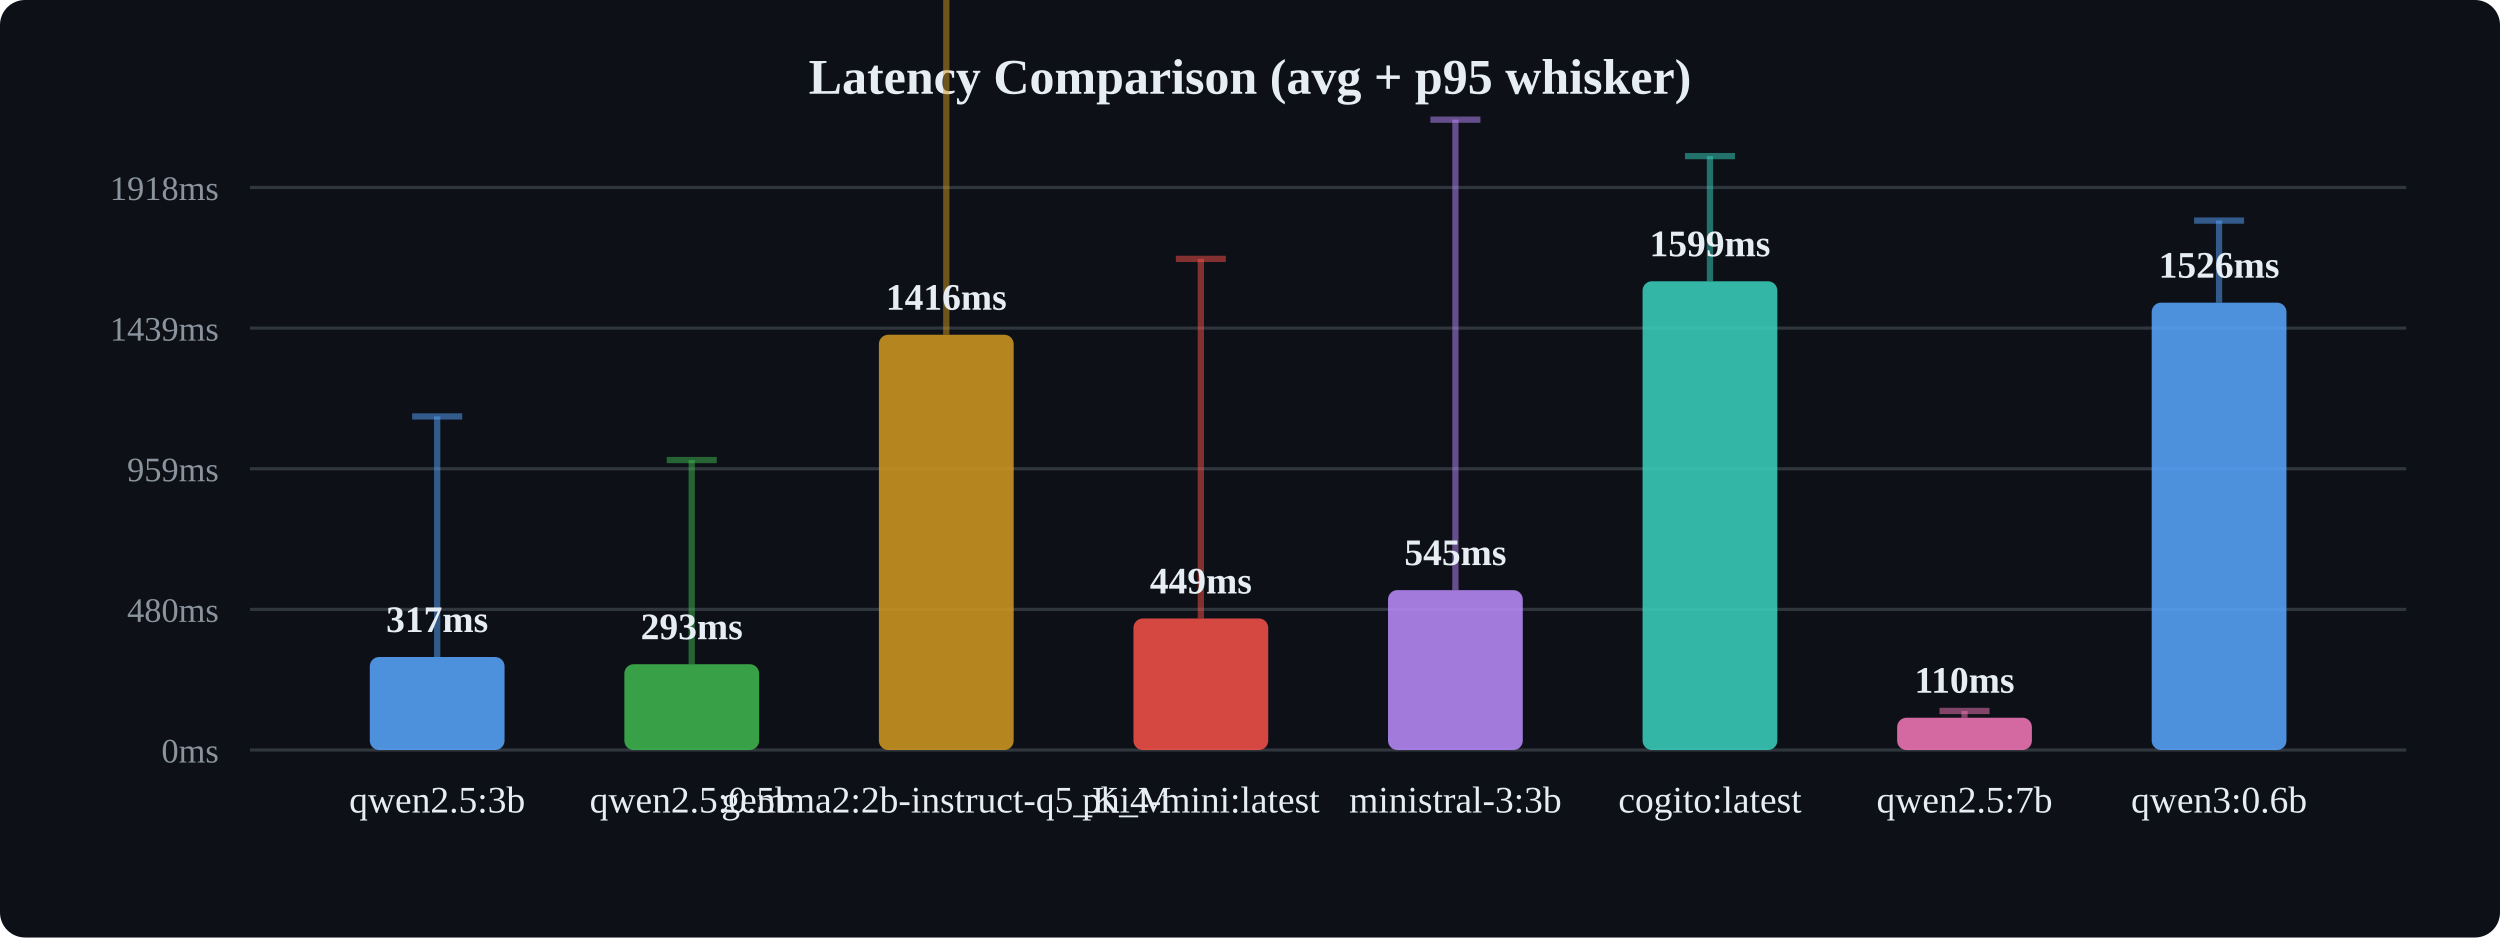
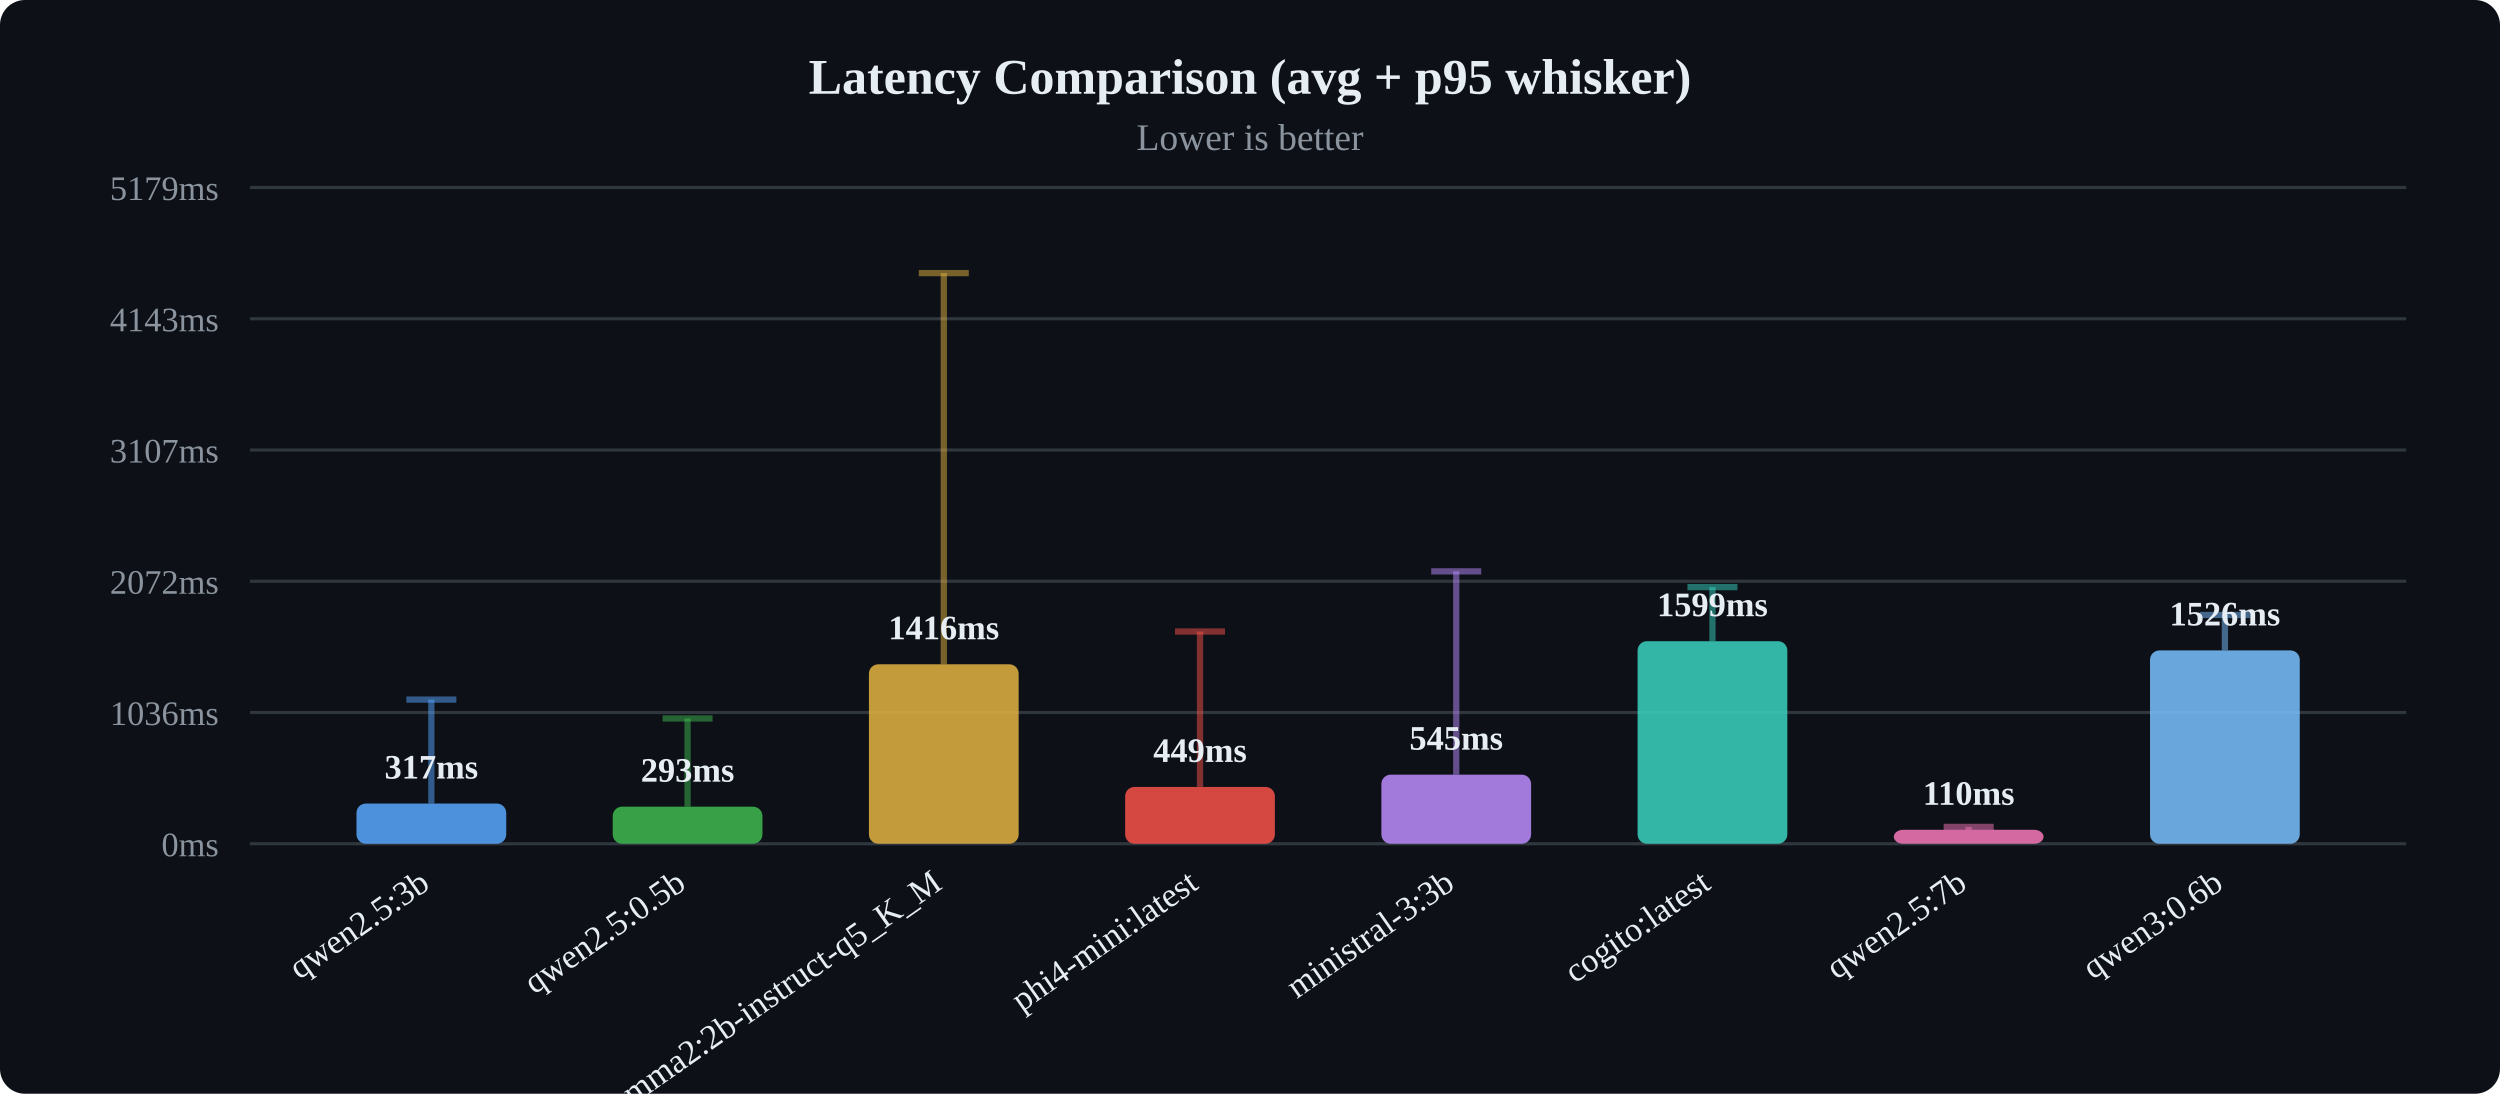
- <svg xmlns="http://www.w3.org/2000/svg" width="800" height="300" viewBox="0 0 800 300">
-   <rect width="800" height="300" rx="8" fill="#0d1117" />
+ <svg xmlns="http://www.w3.org/2000/svg" width="800" height="350" viewBox="0 0 800 350">
+   <rect width="800" height="350" rx="8" fill="#0d1117" />
  <text x="400.0" y="30" text-anchor="middle" fill="#e6edf3" font-size="16" font-weight="600">Latency Comparison (avg + p95 whisker)</text>
-   <line x1="80" y1="240.0" x2="770" y2="240.0" stroke="#30363d" stroke-width="1" />
-   <line x1="80" y1="195.0" x2="770" y2="195.0" stroke="#30363d" stroke-width="1" />
-   <line x1="80" y1="150.0" x2="770" y2="150.0" stroke="#30363d" stroke-width="1" />
-   <line x1="80" y1="105.0" x2="770" y2="105.0" stroke="#30363d" stroke-width="1" />
+   <text x="400.0" y="48" text-anchor="middle" fill="#8b949e" font-size="12">Lower is better</text>
+   <line x1="80" y1="270.0" x2="770" y2="270.0" stroke="#30363d" stroke-width="1" />
+   <line x1="80" y1="228.0" x2="770" y2="228.0" stroke="#30363d" stroke-width="1" />
+   <line x1="80" y1="186.0" x2="770" y2="186.0" stroke="#30363d" stroke-width="1" />
+   <line x1="80" y1="144.0" x2="770" y2="144.0" stroke="#30363d" stroke-width="1" />
+   <line x1="80" y1="102.0" x2="770" y2="102.0" stroke="#30363d" stroke-width="1" />
  <line x1="80" y1="60.0" x2="770" y2="60.0" stroke="#30363d" stroke-width="1" />
-   <line x1="139.896" y1="133.258" x2="139.896" y2="210.239" stroke="#58a6ff" stroke-width="2" opacity="0.5" />
-   <line x1="131.896" y1="133.258" x2="147.896" y2="133.258" stroke="#58a6ff" stroke-width="2" opacity="0.5" />
-   <rect x="118.333" y="210.239" width="43.125" height="29.761" rx="3" fill="#58a6ff" opacity="0.85">
-     <animate attributeName="height" from="0" to="29.761" dur="0.6s" fill="freeze" />
-     <animate attributeName="y" from="240" to="210.239" dur="0.6s" fill="freeze" />
-   </rect>
-   <text x="139.896" y="202.239" text-anchor="middle" fill="#e6edf3" font-size="12" font-weight="600">317ms</text>
-   <line x1="221.354" y1="147.219" x2="221.354" y2="212.549" stroke="#3fb950" stroke-width="2" opacity="0.5" />
-   <line x1="213.354" y1="147.219" x2="229.354" y2="147.219" stroke="#3fb950" stroke-width="2" opacity="0.5" />
-   <rect x="199.792" y="212.549" width="43.125" height="27.451" rx="3" fill="#3fb950" opacity="0.85">
-     <animate attributeName="height" from="0" to="27.451" dur="0.6s" fill="freeze" />
-     <animate attributeName="y" from="240" to="212.549" dur="0.6s" fill="freeze" />
-   </rect>
-   <text x="221.354" y="204.549" text-anchor="middle" fill="#e6edf3" font-size="12" font-weight="600">293ms</text>
-   <line x1="302.812" y1="-182.554" x2="302.812" y2="107.114" stroke="#d29922" stroke-width="2" opacity="0.5" />
-   <line x1="294.812" y1="-182.554" x2="310.812" y2="-182.554" stroke="#d29922" stroke-width="2" opacity="0.5" />
-   <rect x="281.25" y="107.114" width="43.125" height="132.886" rx="3" fill="#d29922" opacity="0.85">
-     <animate attributeName="height" from="0" to="132.886" dur="0.6s" fill="freeze" />
-     <animate attributeName="y" from="240" to="107.114" dur="0.6s" fill="freeze" />
-   </rect>
-   <text x="302.812" y="99.114" text-anchor="middle" fill="#e6edf3" font-size="12" font-weight="600">1416ms</text>
-   <line x1="384.271" y1="82.844" x2="384.271" y2="197.914" stroke="#f85149" stroke-width="2" opacity="0.5" />
-   <line x1="376.271" y1="82.844" x2="392.271" y2="82.844" stroke="#f85149" stroke-width="2" opacity="0.5" />
-   <rect x="362.708" y="197.914" width="43.125" height="42.086" rx="3" fill="#f85149" opacity="0.85">
-     <animate attributeName="height" from="0" to="42.086" dur="0.6s" fill="freeze" />
-     <animate attributeName="y" from="240" to="197.914" dur="0.6s" fill="freeze" />
-   </rect>
-   <text x="384.271" y="189.914" text-anchor="middle" fill="#e6edf3" font-size="12" font-weight="600">449ms</text>
-   <line x1="465.729" y1="38.293" x2="465.729" y2="188.832" stroke="#bc8cff" stroke-width="2" opacity="0.5" />
-   <line x1="457.729" y1="38.293" x2="473.729" y2="38.293" stroke="#bc8cff" stroke-width="2" opacity="0.5" />
-   <rect x="444.167" y="188.832" width="43.125" height="51.168" rx="3" fill="#bc8cff" opacity="0.85">
-     <animate attributeName="height" from="0" to="51.168" dur="0.6s" fill="freeze" />
-     <animate attributeName="y" from="240" to="188.832" dur="0.6s" fill="freeze" />
-   </rect>
-   <text x="465.729" y="180.832" text-anchor="middle" fill="#e6edf3" font-size="12" font-weight="600">545ms</text>
-   <line x1="547.188" y1="49.959" x2="547.188" y2="90.0" stroke="#39d2c0" stroke-width="2" opacity="0.5" />
-   <line x1="539.188" y1="49.959" x2="555.188" y2="49.959" stroke="#39d2c0" stroke-width="2" opacity="0.5" />
-   <rect x="525.625" y="90.0" width="43.125" height="150.0" rx="3" fill="#39d2c0" opacity="0.85">
-     <animate attributeName="height" from="0" to="150.0" dur="0.6s" fill="freeze" />
-     <animate attributeName="y" from="240" to="90.0" dur="0.6s" fill="freeze" />
-   </rect>
-   <text x="547.188" y="82.0" text-anchor="middle" fill="#e6edf3" font-size="12" font-weight="600">1599ms</text>
-   <line x1="628.646" y1="227.51" x2="628.646" y2="229.671" stroke="#f778ba" stroke-width="2" opacity="0.5" />
-   <line x1="620.646" y1="227.51" x2="636.646" y2="227.51" stroke="#f778ba" stroke-width="2" opacity="0.5" />
-   <rect x="607.083" y="229.671" width="43.125" height="10.329" rx="3" fill="#f778ba" opacity="0.85">
-     <animate attributeName="height" from="0" to="10.329" dur="0.6s" fill="freeze" />
-     <animate attributeName="y" from="240" to="229.671" dur="0.6s" fill="freeze" />
-   </rect>
-   <text x="628.646" y="221.671" text-anchor="middle" fill="#e6edf3" font-size="12" font-weight="600">110ms</text>
-   <line x1="710.104" y1="70.589" x2="710.104" y2="96.85" stroke="#58a6ff" stroke-width="2" opacity="0.5" />
-   <line x1="702.104" y1="70.589" x2="718.104" y2="70.589" stroke="#58a6ff" stroke-width="2" opacity="0.5" />
-   <rect x="688.542" y="96.85" width="43.125" height="143.15" rx="3" fill="#58a6ff" opacity="0.85">
-     <animate attributeName="height" from="0" to="143.15" dur="0.6s" fill="freeze" />
-     <animate attributeName="y" from="240" to="96.85" dur="0.6s" fill="freeze" />
-   </rect>
-   <text x="710.104" y="88.85" text-anchor="middle" fill="#e6edf3" font-size="12" font-weight="600">1526ms</text>
-   <text x="70" y="244.0" text-anchor="end" fill="#8b949e" font-size="11">0ms</text>
-   <text x="70" y="199.0" text-anchor="end" fill="#8b949e" font-size="11">480ms</text>
-   <text x="70" y="154.0" text-anchor="end" fill="#8b949e" font-size="11">959ms</text>
-   <text x="70" y="109.0" text-anchor="end" fill="#8b949e" font-size="11">1439ms</text>
-   <text x="70" y="64.0" text-anchor="end" fill="#8b949e" font-size="11">1918ms</text>
-   <text x="139.896" y="260" text-anchor="middle" fill="#e6edf3" font-size="12">qwen2.5:3b</text>
-   <text x="221.354" y="260" text-anchor="middle" fill="#e6edf3" font-size="12">qwen2.5:0.5b</text>
-   <text x="302.812" y="260" text-anchor="middle" fill="#e6edf3" font-size="12">gemma2:2b-instruct-q5_K_M</text>
-   <text x="384.271" y="260" text-anchor="middle" fill="#e6edf3" font-size="12">phi4-mini:latest</text>
-   <text x="465.729" y="260" text-anchor="middle" fill="#e6edf3" font-size="12">ministral-3:3b</text>
-   <text x="547.188" y="260" text-anchor="middle" fill="#e6edf3" font-size="12">cogito:latest</text>
-   <text x="628.646" y="260" text-anchor="middle" fill="#e6edf3" font-size="12">qwen2.5:7b</text>
-   <text x="710.104" y="260" text-anchor="middle" fill="#e6edf3" font-size="12">qwen3:0.6b</text>
+   <g style="cursor:pointer">
+     <line x1="138.032" y1="223.871" x2="138.032" y2="257.138" stroke="#58a6ff" stroke-width="2" opacity="0.5" />
+     <line x1="130.032" y1="223.871" x2="146.032" y2="223.871" stroke="#58a6ff" stroke-width="2" opacity="0.5" />
+   </g>
+   <g style="cursor:pointer">
+     <rect x="114.074" y="257.138" width="47.917" height="12.862" rx="3" fill="#58a6ff" opacity="0.85">
+       <animate attributeName="height" from="0" to="12.862" dur="0.6s" fill="freeze" />
+       <animate attributeName="y" from="270" to="257.138" dur="0.6s" fill="freeze" />
+     </rect>
+   </g>
+   <text x="138.032" y="249.138" text-anchor="middle" fill="#e6edf3" font-size="11" font-weight="600">317ms</text>
+   <g style="cursor:pointer">
+     <line x1="220.023" y1="229.904" x2="220.023" y2="258.137" stroke="#3fb950" stroke-width="2" opacity="0.5" />
+     <line x1="212.023" y1="229.904" x2="228.023" y2="229.904" stroke="#3fb950" stroke-width="2" opacity="0.5" />
+   </g>
+   <g style="cursor:pointer">
+     <rect x="196.065" y="258.137" width="47.917" height="11.863" rx="3" fill="#3fb950" opacity="0.85">
+       <animate attributeName="height" from="0" to="11.863" dur="0.6s" fill="freeze" />
+       <animate attributeName="y" from="270" to="258.137" dur="0.6s" fill="freeze" />
+     </rect>
+   </g>
+   <text x="220.023" y="250.137" text-anchor="middle" fill="#e6edf3" font-size="11" font-weight="600">293ms</text>
+   <g style="cursor:pointer">
+     <line x1="302.014" y1="87.391" x2="302.014" y2="212.573" stroke="#e3b341" stroke-width="2" opacity="0.5" />
+     <line x1="294.014" y1="87.391" x2="310.014" y2="87.391" stroke="#e3b341" stroke-width="2" opacity="0.5" />
+   </g>
+   <g style="cursor:pointer">
+     <rect x="278.056" y="212.573" width="47.917" height="57.427" rx="3" fill="#e3b341" opacity="0.85">
+       <animate attributeName="height" from="0" to="57.427" dur="0.6s" fill="freeze" />
+       <animate attributeName="y" from="270" to="212.573" dur="0.6s" fill="freeze" />
+     </rect>
+   </g>
+   <text x="302.014" y="204.573" text-anchor="middle" fill="#e6edf3" font-size="11" font-weight="600">1416ms</text>
+   <g style="cursor:pointer">
+     <line x1="384.005" y1="202.084" x2="384.005" y2="251.812" stroke="#f85149" stroke-width="2" opacity="0.5" />
+     <line x1="376.005" y1="202.084" x2="392.005" y2="202.084" stroke="#f85149" stroke-width="2" opacity="0.5" />
+   </g>
+   <g style="cursor:pointer">
+     <rect x="360.046" y="251.812" width="47.917" height="18.188" rx="3" fill="#f85149" opacity="0.85">
+       <animate attributeName="height" from="0" to="18.188" dur="0.6s" fill="freeze" />
+       <animate attributeName="y" from="270" to="251.812" dur="0.6s" fill="freeze" />
+     </rect>
+   </g>
+   <text x="384.005" y="243.812" text-anchor="middle" fill="#e6edf3" font-size="11" font-weight="600">449ms</text>
+   <g style="cursor:pointer">
+     <line x1="465.995" y1="182.832" x2="465.995" y2="247.887" stroke="#bc8cff" stroke-width="2" opacity="0.5" />
+     <line x1="457.995" y1="182.832" x2="473.995" y2="182.832" stroke="#bc8cff" stroke-width="2" opacity="0.5" />
+   </g>
+   <g style="cursor:pointer">
+     <rect x="442.037" y="247.887" width="47.917" height="22.113" rx="3" fill="#bc8cff" opacity="0.85">
+       <animate attributeName="height" from="0" to="22.113" dur="0.6s" fill="freeze" />
+       <animate attributeName="y" from="270" to="247.887" dur="0.6s" fill="freeze" />
+     </rect>
+   </g>
+   <text x="465.995" y="239.887" text-anchor="middle" fill="#e6edf3" font-size="11" font-weight="600">545ms</text>
+   <g style="cursor:pointer">
+     <line x1="547.986" y1="187.873" x2="547.986" y2="205.177" stroke="#39d2c0" stroke-width="2" opacity="0.5" />
+     <line x1="539.986" y1="187.873" x2="555.986" y2="187.873" stroke="#39d2c0" stroke-width="2" opacity="0.5" />
+   </g>
+   <g style="cursor:pointer">
+     <rect x="524.028" y="205.177" width="47.917" height="64.823" rx="3" fill="#39d2c0" opacity="0.85">
+       <animate attributeName="height" from="0" to="64.823" dur="0.6s" fill="freeze" />
+       <animate attributeName="y" from="270" to="205.177" dur="0.6s" fill="freeze" />
+     </rect>
+   </g>
+   <text x="547.986" y="197.177" text-anchor="middle" fill="#e6edf3" font-size="11" font-weight="600">1599ms</text>
+   <g style="cursor:pointer">
+     <line x1="629.977" y1="264.602" x2="629.977" y2="265.536" stroke="#f778ba" stroke-width="2" opacity="0.5" />
+     <line x1="621.977" y1="264.602" x2="637.977" y2="264.602" stroke="#f778ba" stroke-width="2" opacity="0.5" />
+   </g>
+   <g style="cursor:pointer">
+     <rect x="606.019" y="265.536" width="47.917" height="4.464" rx="3" fill="#f778ba" opacity="0.85">
+       <animate attributeName="height" from="0" to="4.464" dur="0.6s" fill="freeze" />
+       <animate attributeName="y" from="270" to="265.536" dur="0.6s" fill="freeze" />
+     </rect>
+   </g>
+   <text x="629.977" y="257.536" text-anchor="middle" fill="#e6edf3" font-size="11" font-weight="600">110ms</text>
+   <g style="cursor:pointer">
+     <line x1="711.968" y1="196.788" x2="711.968" y2="208.137" stroke="#79c0ff" stroke-width="2" opacity="0.5" />
+     <line x1="703.968" y1="196.788" x2="719.968" y2="196.788" stroke="#79c0ff" stroke-width="2" opacity="0.5" />
+   </g>
+   <g style="cursor:pointer">
+     <rect x="688.009" y="208.137" width="47.917" height="61.863" rx="3" fill="#79c0ff" opacity="0.85">
+       <animate attributeName="height" from="0" to="61.863" dur="0.6s" fill="freeze" />
+       <animate attributeName="y" from="270" to="208.137" dur="0.6s" fill="freeze" />
+     </rect>
+   </g>
+   <text x="711.968" y="200.137" text-anchor="middle" fill="#e6edf3" font-size="11" font-weight="600">1526ms</text>
+   <text x="70" y="274.0" text-anchor="end" fill="#8b949e" font-size="11">0ms</text>
+   <text x="70" y="232.0" text-anchor="end" fill="#8b949e" font-size="11">1036ms</text>
+   <text x="70" y="190.0" text-anchor="end" fill="#8b949e" font-size="11">2072ms</text>
+   <text x="70" y="148.0" text-anchor="end" fill="#8b949e" font-size="11">3107ms</text>
+   <text x="70" y="106.0" text-anchor="end" fill="#8b949e" font-size="11">4143ms</text>
+   <text x="70" y="64.0" text-anchor="end" fill="#8b949e" font-size="11">5179ms</text>
+   <text x="138.032" y="284" text-anchor="end" fill="#e6edf3" font-size="11" transform="rotate(-35 138.0324 284)">qwen2.5:3b</text>
+   <text x="220.023" y="284" text-anchor="end" fill="#e6edf3" font-size="11" transform="rotate(-35 220.0231 284)">qwen2.5:0.5b</text>
+   <text x="302.014" y="284" text-anchor="end" fill="#e6edf3" font-size="11" transform="rotate(-35 302.0139 284)">gemma2:2b-instruct-q5_K_M</text>
+   <text x="384.005" y="284" text-anchor="end" fill="#e6edf3" font-size="11" transform="rotate(-35 384.0046 284)">phi4-mini:latest</text>
+   <text x="465.995" y="284" text-anchor="end" fill="#e6edf3" font-size="11" transform="rotate(-35 465.9954 284)">ministral-3:3b</text>
+   <text x="547.986" y="284" text-anchor="end" fill="#e6edf3" font-size="11" transform="rotate(-35 547.9861 284)">cogito:latest</text>
+   <text x="629.977" y="284" text-anchor="end" fill="#e6edf3" font-size="11" transform="rotate(-35 629.9769 284)">qwen2.5:7b</text>
+   <text x="711.968" y="284" text-anchor="end" fill="#e6edf3" font-size="11" transform="rotate(-35 711.9676 284)">qwen3:0.6b</text>
</svg>
